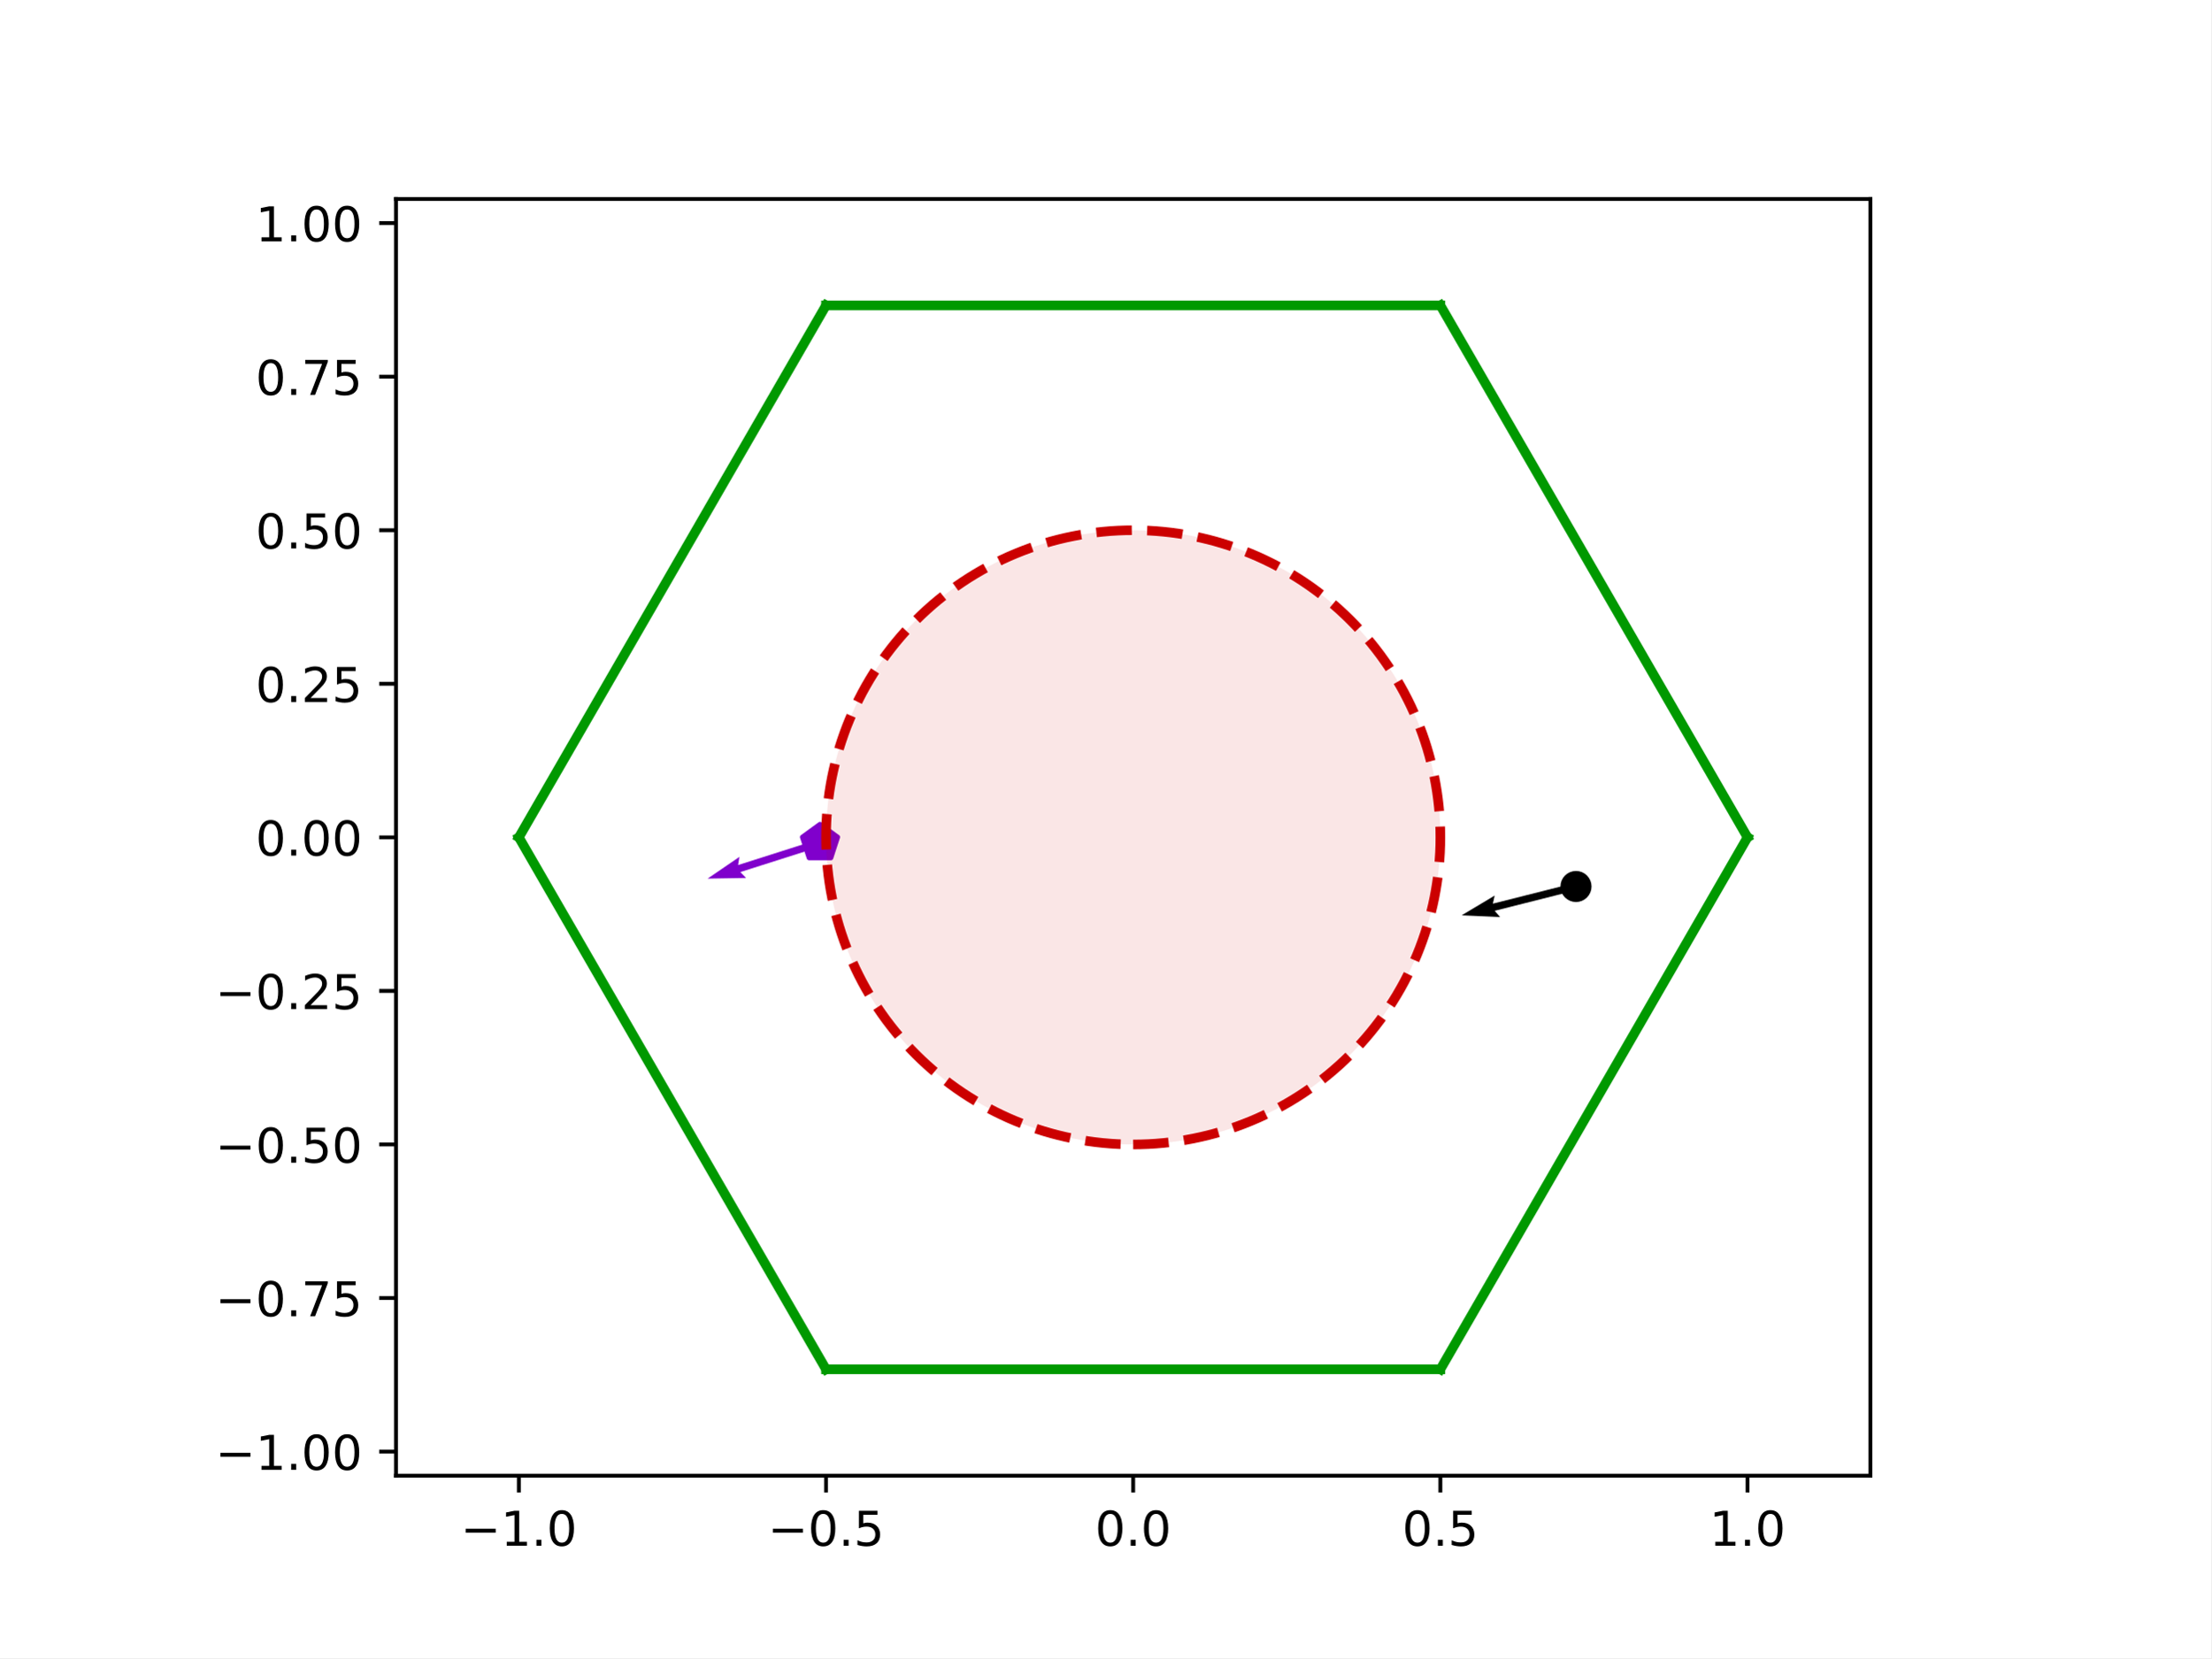
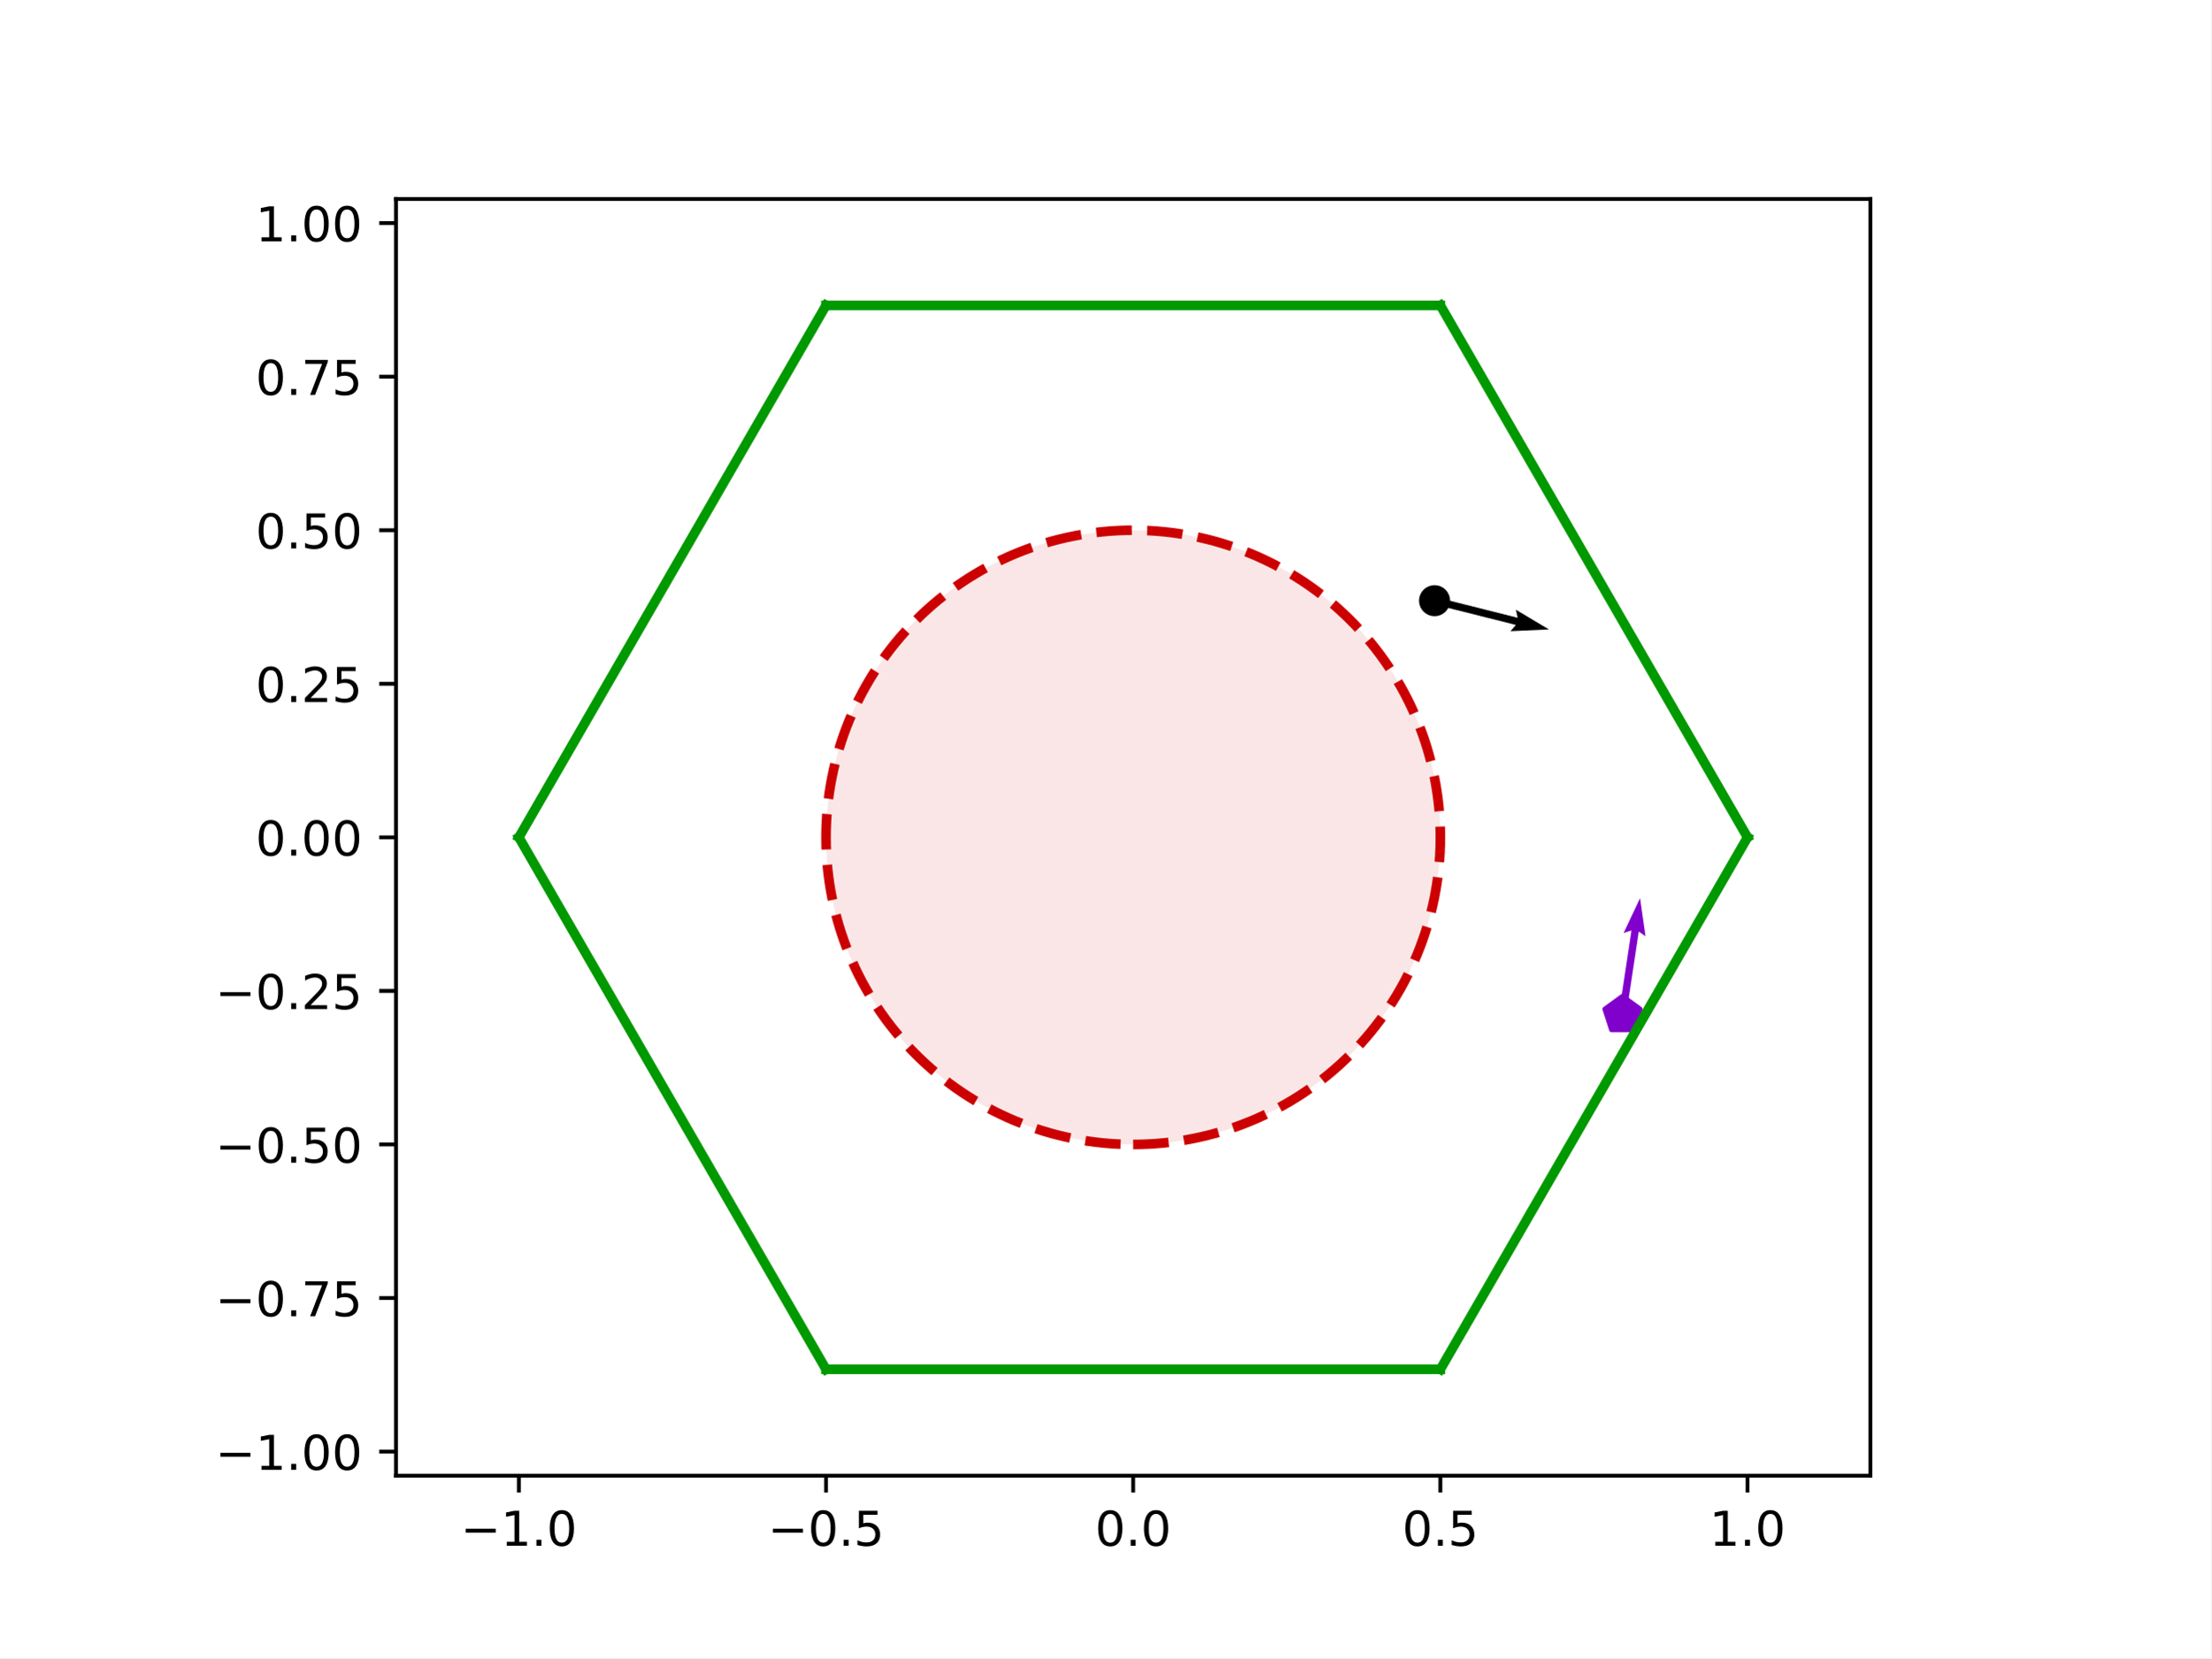
<svg xmlns="http://www.w3.org/2000/svg" xmlns:xlink="http://www.w3.org/1999/xlink" height="345.6pt" version="1.1" viewBox="0 0 460.8 345.6" width="460.8pt">
  <defs>
    <style type="text/css">
*{stroke-linecap:butt;stroke-linejoin:round;}
  </style>
  </defs>
  <g id="figure_1">
    <g id="patch_1">
      <path d="M 0 345.6  L 460.8 345.6  L 460.8 0  L 0 0  z " style="fill:#ffffff;" />
    </g>
    <g id="axes_1">
      <g id="patch_2">
        <path d="M 82.52 307.584  L 389.8 307.584  L 389.8 41.472  L 82.52 41.472  z " style="fill:#ffffff;" />
      </g>
      <g id="PathCollection_1">
        <defs>
-           <path d="M 0 2.739  C 0.726 2.739 1.423 2.45 1.936 1.936  C 2.45 1.423 2.739 0.726 2.739 0  C 2.739 -0.726 2.45 -1.423 1.936 -1.936  C 1.423 -2.45 0.726 -2.739 0 -2.739  C -0.726 -2.739 -1.423 -2.45 -1.936 -1.936  C -2.45 -1.423 -2.739 -0.726 -2.739 0  C -2.739 0.726 -2.45 1.423 -1.936 1.936  C -1.423 2.45 -0.726 2.739 0 2.739  z " id="m440ed59eb4" style="stroke:#000000;" />
+           <path d="M 0 2.739  C 0.726 2.739 1.423 2.45 1.936 1.936  C 2.45 1.423 2.739 0.726 2.739 0  C 2.739 -0.726 2.45 -1.423 1.936 -1.936  C 1.423 -2.45 0.726 -2.739 0 -2.739  C -0.726 -2.739 -1.423 -2.45 -1.936 -1.936  C -2.45 -1.423 -2.739 -0.726 -2.739 0  C -2.739 0.726 -2.45 1.423 -1.936 1.936  C -1.423 2.45 -0.726 2.739 0 2.739  z " id="m4fcc8916d6" style="stroke:#000000;" />
        </defs>
-         <g clip-path="url(#pa0e6358ac9)">
-           <use style="stroke:#000000;" x="328.443" xlink:href="#m440ed59eb4" y="184.772" />
+         <g clip-path="url(#p0e5ef19b8d)">
+           <use style="stroke:#000000;" x="298.968" xlink:href="#m4fcc8916d6" y="125.199" />
        </g>
      </g>
      <g id="Quiver_1">
-         <path clip-path="url(#pa0e6358ac9)" d="M 328.631 185.517  L 311.499 189.837  L 312.619 191.139  L 304.607 190.783  L 311.492 186.67  L 311.123 188.347  L 328.255 184.027  L 328.631 185.517  " />
+         <path clip-path="url(#p0e5ef19b8d)" d="M 299.156 124.454  L 316.291 128.762  L 315.921 127.085  L 322.809 131.193  L 314.797 131.555  L 315.916 130.252  L 298.781 125.944  L 299.156 124.454  " />
      </g>
      <g id="PathCollection_2">
        <defs>
-           <path d="M 0 -3.873  L -3.683 -1.197  L -2.276 3.133  L 2.276 3.133  L 3.683 -1.197  z " id="m5998e8f2be" style="stroke:#8000cc;" />
+           <path d="M 0 -3.873  L -3.683 -1.197  L -2.276 3.133  L 2.276 3.133  L 3.683 -1.197  z " id="mab4b8d2a38" style="stroke:#8000cc;" />
        </defs>
-         <g clip-path="url(#pa0e6358ac9)">
-           <use style="fill:#8000cc;stroke:#8000cc;" x="170.888" xlink:href="#m5998e8f2be" y="175.673" />
+         <g clip-path="url(#p0e5ef19b8d)">
+           <use style="fill:#8000cc;stroke:#8000cc;" x="338.133" xlink:href="#mab4b8d2a38" y="211.522" />
        </g>
      </g>
      <g id="Quiver_2">
-         <path clip-path="url(#pa0e6358ac9)" d="M 171.121 176.405  L 154.285 181.765  L 155.483 182.996  L 147.464 183.13  L 154.085 178.604  L 153.819 180.301  L 170.655 174.941  L 171.121 176.405  " style="fill:#8000cc;" />
+         <path clip-path="url(#p0e5ef19b8d)" d="M 337.374 211.408  L 340.006 193.936  L 338.372 194.467  L 341.795 187.214  L 342.93 195.154  L 341.525 194.165  L 338.893 211.637  L 337.374 211.408  " style="fill:#8000cc;" />
      </g>
      <g id="patch_3">
-         <path clip-path="url(#pa0e6358ac9)" d="M 236.16 238.545  C 253.137 238.545 269.422 231.799 281.427 219.795  C 293.431 207.79 300.177 191.505 300.177 174.528  C 300.177 157.551 293.431 141.266 281.427 129.261  C 269.422 117.257 253.137 110.511 236.16 110.511  C 219.183 110.511 202.898 117.257 190.893 129.261  C 178.889 141.266 172.143 157.551 172.143 174.528  C 172.143 191.505 178.889 207.79 190.893 219.795  C 202.898 231.799 219.183 238.545 236.16 238.545  z " style="fill:#cc0000;fill-opacity:0.1;stroke:#cc0000;stroke-dasharray:7.4,3.2;stroke-dashoffset:0;stroke-linejoin:miter;stroke-width:2;" />
+         <path clip-path="url(#p0e5ef19b8d)" d="M 236.16 238.545  C 253.137 238.545 269.422 231.799 281.427 219.795  C 293.431 207.79 300.177 191.505 300.177 174.528  C 300.177 157.551 293.431 141.266 281.427 129.261  C 269.422 117.257 253.137 110.511 236.16 110.511  C 219.183 110.511 202.898 117.257 190.893 129.261  C 178.889 141.266 172.143 157.551 172.143 174.528  C 172.143 191.505 178.889 207.79 190.893 219.795  C 202.898 231.799 219.183 238.545 236.16 238.545  z " style="fill:#cc0000;fill-opacity:0.1;stroke:#cc0000;stroke-dasharray:7.4,3.2;stroke-dashoffset:0;stroke-linejoin:miter;stroke-width:2;" />
      </g>
      <g id="matplotlib.axis_1">
        <g id="xtick_1">
          <g id="line2d_1">
            <defs>
-               <path d="M 0 0  L 0 3.5  " id="ma49365f753" style="stroke:#000000;stroke-width:0.8;" />
-             </defs>
-             <g>
-               <use style="stroke:#000000;stroke-width:0.8;" x="108.127" xlink:href="#ma49365f753" y="307.584" />
+               <path d="M 0 0  L 0 3.5  " id="m240850c9b0" style="stroke:#000000;stroke-width:0.8;" />
+             </defs>
+             <g>
+               <use style="stroke:#000000;stroke-width:0.8;" x="108.127" xlink:href="#m240850c9b0" y="307.584" />
            </g>
          </g>
          <g id="text_1">
            <defs>
              <path d="M 10.594 35.5  L 73.188 35.5  L 73.188 27.203  L 10.594 27.203  z " id="DejaVuSans-2212" />
              <path d="M 12.406 8.297  L 28.516 8.297  L 28.516 63.922  L 10.984 60.406  L 10.984 69.391  L 28.422 72.906  L 38.281 72.906  L 38.281 8.297  L 54.391 8.297  L 54.391 0  L 12.406 0  z " id="DejaVuSans-31" />
              <path d="M 10.688 12.406  L 21 12.406  L 21 0  L 10.688 0  z " id="DejaVuSans-2e" />
              <path d="M 31.781 66.406  Q 24.172 66.406 20.328 58.906  Q 16.5 51.422 16.5 36.375  Q 16.5 21.391 20.328 13.891  Q 24.172 6.391 31.781 6.391  Q 39.453 6.391 43.281 13.891  Q 47.125 21.391 47.125 36.375  Q 47.125 51.422 43.281 58.906  Q 39.453 66.406 31.781 66.406  z M 31.781 74.219  Q 44.047 74.219 50.516 64.516  Q 56.984 54.828 56.984 36.375  Q 56.984 17.969 50.516 8.266  Q 44.047 -1.422 31.781 -1.422  Q 19.531 -1.422 13.062 8.266  Q 6.594 17.969 6.594 36.375  Q 6.594 54.828 13.062 64.516  Q 19.531 74.219 31.781 74.219  z " id="DejaVuSans-30" />
            </defs>
            <g transform="translate(95.9854 322.1824)scale(0.1 -0.1)">
              <use xlink:href="#DejaVuSans-2212" />
              <use x="83.789" xlink:href="#DejaVuSans-31" />
              <use x="147.412" xlink:href="#DejaVuSans-2e" />
              <use x="179.199" xlink:href="#DejaVuSans-30" />
            </g>
          </g>
        </g>
        <g id="xtick_2">
          <g id="line2d_2">
            <g>
-               <use style="stroke:#000000;stroke-width:0.8;" x="172.143" xlink:href="#ma49365f753" y="307.584" />
+               <use style="stroke:#000000;stroke-width:0.8;" x="172.143" xlink:href="#m240850c9b0" y="307.584" />
            </g>
          </g>
          <g id="text_2">
            <defs>
              <path d="M 10.797 72.906  L 49.516 72.906  L 49.516 64.594  L 19.828 64.594  L 19.828 46.734  Q 21.969 47.469 24.109 47.828  Q 26.266 48.188 28.422 48.188  Q 40.625 48.188 47.75 41.5  Q 54.891 34.812 54.891 23.391  Q 54.891 11.625 47.562 5.094  Q 40.234 -1.422 26.906 -1.422  Q 22.312 -1.422 17.547 -0.641  Q 12.797 0.141 7.719 1.703  L 7.719 11.625  Q 12.109 9.234 16.797 8.062  Q 21.484 6.891 26.703 6.891  Q 35.156 6.891 40.078 11.328  Q 45.016 15.766 45.016 23.391  Q 45.016 31 40.078 35.438  Q 35.156 39.891 26.703 39.891  Q 22.75 39.891 18.812 39.016  Q 14.891 38.141 10.797 36.281  z " id="DejaVuSans-35" />
            </defs>
            <g transform="translate(160.002 322.1824)scale(0.1 -0.1)">
              <use xlink:href="#DejaVuSans-2212" />
              <use x="83.789" xlink:href="#DejaVuSans-30" />
              <use x="147.412" xlink:href="#DejaVuSans-2e" />
              <use x="179.199" xlink:href="#DejaVuSans-35" />
            </g>
          </g>
        </g>
        <g id="xtick_3">
          <g id="line2d_3">
            <g>
-               <use style="stroke:#000000;stroke-width:0.8;" x="236.16" xlink:href="#ma49365f753" y="307.584" />
+               <use style="stroke:#000000;stroke-width:0.8;" x="236.16" xlink:href="#m240850c9b0" y="307.584" />
            </g>
          </g>
          <g id="text_3">
            <g transform="translate(228.2084 322.1824)scale(0.1 -0.1)">
              <use xlink:href="#DejaVuSans-30" />
              <use x="63.623" xlink:href="#DejaVuSans-2e" />
              <use x="95.41" xlink:href="#DejaVuSans-30" />
            </g>
          </g>
        </g>
        <g id="xtick_4">
          <g id="line2d_4">
            <g>
-               <use style="stroke:#000000;stroke-width:0.8;" x="300.177" xlink:href="#ma49365f753" y="307.584" />
+               <use style="stroke:#000000;stroke-width:0.8;" x="300.177" xlink:href="#m240850c9b0" y="307.584" />
            </g>
          </g>
          <g id="text_4">
            <g transform="translate(292.225 322.1824)scale(0.1 -0.1)">
              <use xlink:href="#DejaVuSans-30" />
              <use x="63.623" xlink:href="#DejaVuSans-2e" />
              <use x="95.41" xlink:href="#DejaVuSans-35" />
            </g>
          </g>
        </g>
        <g id="xtick_5">
          <g id="line2d_5">
            <g>
-               <use style="stroke:#000000;stroke-width:0.8;" x="364.193" xlink:href="#ma49365f753" y="307.584" />
+               <use style="stroke:#000000;stroke-width:0.8;" x="364.193" xlink:href="#m240850c9b0" y="307.584" />
            </g>
          </g>
          <g id="text_5">
            <g transform="translate(356.2416 322.1824)scale(0.1 -0.1)">
              <use xlink:href="#DejaVuSans-31" />
              <use x="63.623" xlink:href="#DejaVuSans-2e" />
              <use x="95.41" xlink:href="#DejaVuSans-30" />
            </g>
          </g>
        </g>
      </g>
      <g id="matplotlib.axis_2">
        <g id="ytick_1">
          <g id="line2d_6">
            <defs>
-               <path d="M 0 0  L -3.5 0  " id="m1eae7e207a" style="stroke:#000000;stroke-width:0.8;" />
-             </defs>
-             <g>
-               <use style="stroke:#000000;stroke-width:0.8;" x="82.52" xlink:href="#m1eae7e207a" y="302.561" />
+               <path d="M 0 0  L -3.5 0  " id="md69e47a81d" style="stroke:#000000;stroke-width:0.8;" />
+             </defs>
+             <g>
+               <use style="stroke:#000000;stroke-width:0.8;" x="82.52" xlink:href="#md69e47a81d" y="302.561" />
            </g>
          </g>
          <g id="text_6">
            <g transform="translate(44.87485 306.3604)scale(0.1 -0.1)">
              <use xlink:href="#DejaVuSans-2212" />
              <use x="83.789" xlink:href="#DejaVuSans-31" />
              <use x="147.412" xlink:href="#DejaVuSans-2e" />
              <use x="179.199" xlink:href="#DejaVuSans-30" />
              <use x="242.822" xlink:href="#DejaVuSans-30" />
            </g>
          </g>
        </g>
        <g id="ytick_2">
          <g id="line2d_7">
            <g>
-               <use style="stroke:#000000;stroke-width:0.8;" x="82.52" xlink:href="#m1eae7e207a" y="270.553" />
+               <use style="stroke:#000000;stroke-width:0.8;" x="82.52" xlink:href="#md69e47a81d" y="270.553" />
            </g>
          </g>
          <g id="text_7">
            <defs>
              <path d="M 8.203 72.906  L 55.078 72.906  L 55.078 68.703  L 28.609 0  L 18.312 0  L 43.219 64.594  L 8.203 64.594  z " id="DejaVuSans-37" />
            </defs>
            <g transform="translate(44.87485 274.3521)scale(0.1 -0.1)">
              <use xlink:href="#DejaVuSans-2212" />
              <use x="83.789" xlink:href="#DejaVuSans-30" />
              <use x="147.412" xlink:href="#DejaVuSans-2e" />
              <use x="179.199" xlink:href="#DejaVuSans-37" />
              <use x="242.822" xlink:href="#DejaVuSans-35" />
            </g>
          </g>
        </g>
        <g id="ytick_3">
          <g id="line2d_8">
            <g>
-               <use style="stroke:#000000;stroke-width:0.8;" x="82.52" xlink:href="#m1eae7e207a" y="238.545" />
+               <use style="stroke:#000000;stroke-width:0.8;" x="82.52" xlink:href="#md69e47a81d" y="238.545" />
            </g>
          </g>
          <g id="text_8">
            <g transform="translate(44.87485 242.3438)scale(0.1 -0.1)">
              <use xlink:href="#DejaVuSans-2212" />
              <use x="83.789" xlink:href="#DejaVuSans-30" />
              <use x="147.412" xlink:href="#DejaVuSans-2e" />
              <use x="179.199" xlink:href="#DejaVuSans-35" />
              <use x="242.822" xlink:href="#DejaVuSans-30" />
            </g>
          </g>
        </g>
        <g id="ytick_4">
          <g id="line2d_9">
            <g>
-               <use style="stroke:#000000;stroke-width:0.8;" x="82.52" xlink:href="#m1eae7e207a" y="206.536" />
+               <use style="stroke:#000000;stroke-width:0.8;" x="82.52" xlink:href="#md69e47a81d" y="206.536" />
            </g>
          </g>
          <g id="text_9">
            <defs>
              <path d="M 19.188 8.297  L 53.609 8.297  L 53.609 0  L 7.328 0  L 7.328 8.297  Q 12.938 14.109 22.625 23.891  Q 32.328 33.688 34.812 36.531  Q 39.547 41.844 41.422 45.531  Q 43.312 49.219 43.312 52.781  Q 43.312 58.594 39.234 62.25  Q 35.156 65.922 28.609 65.922  Q 23.969 65.922 18.812 64.312  Q 13.672 62.703 7.812 59.422  L 7.812 69.391  Q 13.766 71.781 18.938 73  Q 24.125 74.219 28.422 74.219  Q 39.75 74.219 46.484 68.547  Q 53.219 62.891 53.219 53.422  Q 53.219 48.922 51.531 44.891  Q 49.859 40.875 45.406 35.406  Q 44.188 33.984 37.641 27.219  Q 31.109 20.453 19.188 8.297  z " id="DejaVuSans-32" />
            </defs>
            <g transform="translate(44.87485 210.3355)scale(0.1 -0.1)">
              <use xlink:href="#DejaVuSans-2212" />
              <use x="83.789" xlink:href="#DejaVuSans-30" />
              <use x="147.412" xlink:href="#DejaVuSans-2e" />
              <use x="179.199" xlink:href="#DejaVuSans-32" />
              <use x="242.822" xlink:href="#DejaVuSans-35" />
            </g>
          </g>
        </g>
        <g id="ytick_5">
          <g id="line2d_10">
            <g>
-               <use style="stroke:#000000;stroke-width:0.8;" x="82.52" xlink:href="#m1eae7e207a" y="174.528" />
+               <use style="stroke:#000000;stroke-width:0.8;" x="82.52" xlink:href="#md69e47a81d" y="174.528" />
            </g>
          </g>
          <g id="text_10">
            <g transform="translate(53.25454 178.3272)scale(0.1 -0.1)">
              <use xlink:href="#DejaVuSans-30" />
              <use x="63.623" xlink:href="#DejaVuSans-2e" />
              <use x="95.41" xlink:href="#DejaVuSans-30" />
              <use x="159.033" xlink:href="#DejaVuSans-30" />
            </g>
          </g>
        </g>
        <g id="ytick_6">
          <g id="line2d_11">
            <g>
-               <use style="stroke:#000000;stroke-width:0.8;" x="82.52" xlink:href="#m1eae7e207a" y="142.52" />
+               <use style="stroke:#000000;stroke-width:0.8;" x="82.52" xlink:href="#md69e47a81d" y="142.52" />
            </g>
          </g>
          <g id="text_11">
            <g transform="translate(53.25454 146.3189)scale(0.1 -0.1)">
              <use xlink:href="#DejaVuSans-30" />
              <use x="63.623" xlink:href="#DejaVuSans-2e" />
              <use x="95.41" xlink:href="#DejaVuSans-32" />
              <use x="159.033" xlink:href="#DejaVuSans-35" />
            </g>
          </g>
        </g>
        <g id="ytick_7">
          <g id="line2d_12">
            <g>
-               <use style="stroke:#000000;stroke-width:0.8;" x="82.52" xlink:href="#m1eae7e207a" y="110.511" />
+               <use style="stroke:#000000;stroke-width:0.8;" x="82.52" xlink:href="#md69e47a81d" y="110.511" />
            </g>
          </g>
          <g id="text_12">
            <g transform="translate(53.25454 114.3106)scale(0.1 -0.1)">
              <use xlink:href="#DejaVuSans-30" />
              <use x="63.623" xlink:href="#DejaVuSans-2e" />
              <use x="95.41" xlink:href="#DejaVuSans-35" />
              <use x="159.033" xlink:href="#DejaVuSans-30" />
            </g>
          </g>
        </g>
        <g id="ytick_8">
          <g id="line2d_13">
            <g>
-               <use style="stroke:#000000;stroke-width:0.8;" x="82.52" xlink:href="#m1eae7e207a" y="78.503" />
+               <use style="stroke:#000000;stroke-width:0.8;" x="82.52" xlink:href="#md69e47a81d" y="78.503" />
            </g>
          </g>
          <g id="text_13">
            <g transform="translate(53.25454 82.30232)scale(0.1 -0.1)">
              <use xlink:href="#DejaVuSans-30" />
              <use x="63.623" xlink:href="#DejaVuSans-2e" />
              <use x="95.41" xlink:href="#DejaVuSans-37" />
              <use x="159.033" xlink:href="#DejaVuSans-35" />
            </g>
          </g>
        </g>
        <g id="ytick_9">
          <g id="line2d_14">
            <g>
-               <use style="stroke:#000000;stroke-width:0.8;" x="82.52" xlink:href="#m1eae7e207a" y="46.495" />
+               <use style="stroke:#000000;stroke-width:0.8;" x="82.52" xlink:href="#md69e47a81d" y="46.495" />
            </g>
          </g>
          <g id="text_14">
            <g transform="translate(53.25454 50.29402)scale(0.1 -0.1)">
              <use xlink:href="#DejaVuSans-31" />
              <use x="63.623" xlink:href="#DejaVuSans-2e" />
              <use x="95.41" xlink:href="#DejaVuSans-30" />
              <use x="159.033" xlink:href="#DejaVuSans-30" />
            </g>
          </g>
        </g>
      </g>
      <g id="line2d_15">
-         <path clip-path="url(#pa0e6358ac9)" d="M 300.177 63.648  L 172.143 63.648  " style="fill:none;stroke:#009900;stroke-linecap:square;stroke-width:2;" />
+         <path clip-path="url(#p0e5ef19b8d)" d="M 300.177 63.648  L 172.143 63.648  " style="fill:none;stroke:#009900;stroke-linecap:square;stroke-width:2;" />
      </g>
      <g id="line2d_16">
-         <path clip-path="url(#pa0e6358ac9)" d="M 172.143 63.648  L 108.127 174.528  " style="fill:none;stroke:#009900;stroke-linecap:square;stroke-width:2;" />
+         <path clip-path="url(#p0e5ef19b8d)" d="M 172.143 63.648  L 108.127 174.528  " style="fill:none;stroke:#009900;stroke-linecap:square;stroke-width:2;" />
      </g>
      <g id="line2d_17">
-         <path clip-path="url(#pa0e6358ac9)" d="M 108.127 174.528  L 172.143 285.408  " style="fill:none;stroke:#009900;stroke-linecap:square;stroke-width:2;" />
+         <path clip-path="url(#p0e5ef19b8d)" d="M 108.127 174.528  L 172.143 285.408  " style="fill:none;stroke:#009900;stroke-linecap:square;stroke-width:2;" />
      </g>
      <g id="line2d_18">
-         <path clip-path="url(#pa0e6358ac9)" d="M 172.143 285.408  L 300.177 285.408  " style="fill:none;stroke:#009900;stroke-linecap:square;stroke-width:2;" />
+         <path clip-path="url(#p0e5ef19b8d)" d="M 172.143 285.408  L 300.177 285.408  " style="fill:none;stroke:#009900;stroke-linecap:square;stroke-width:2;" />
      </g>
      <g id="line2d_19">
-         <path clip-path="url(#pa0e6358ac9)" d="M 300.177 285.408  L 364.193 174.528  " style="fill:none;stroke:#009900;stroke-linecap:square;stroke-width:2;" />
+         <path clip-path="url(#p0e5ef19b8d)" d="M 300.177 285.408  L 364.193 174.528  " style="fill:none;stroke:#009900;stroke-linecap:square;stroke-width:2;" />
      </g>
      <g id="line2d_20">
-         <path clip-path="url(#pa0e6358ac9)" d="M 364.193 174.528  L 300.177 63.648  " style="fill:none;stroke:#009900;stroke-linecap:square;stroke-width:2;" />
+         <path clip-path="url(#p0e5ef19b8d)" d="M 364.193 174.528  L 300.177 63.648  " style="fill:none;stroke:#009900;stroke-linecap:square;stroke-width:2;" />
      </g>
      <g id="patch_4">
        <path d="M 82.52 307.584  L 82.52 41.472  " style="fill:none;stroke:#000000;stroke-linecap:square;stroke-linejoin:miter;stroke-width:0.8;" />
      </g>
      <g id="patch_5">
        <path d="M 389.8 307.584  L 389.8 41.472  " style="fill:none;stroke:#000000;stroke-linecap:square;stroke-linejoin:miter;stroke-width:0.8;" />
      </g>
      <g id="patch_6">
        <path d="M 82.52 307.584  L 389.8 307.584  " style="fill:none;stroke:#000000;stroke-linecap:square;stroke-linejoin:miter;stroke-width:0.8;" />
      </g>
      <g id="patch_7">
        <path d="M 82.52 41.472  L 389.8 41.472  " style="fill:none;stroke:#000000;stroke-linecap:square;stroke-linejoin:miter;stroke-width:0.8;" />
      </g>
    </g>
  </g>
  <defs>
-     <clipPath id="pa0e6358ac9">
+     <clipPath id="p0e5ef19b8d">
      <rect height="266.112" width="307.28" x="82.52" y="41.472" />
    </clipPath>
  </defs>
</svg>
